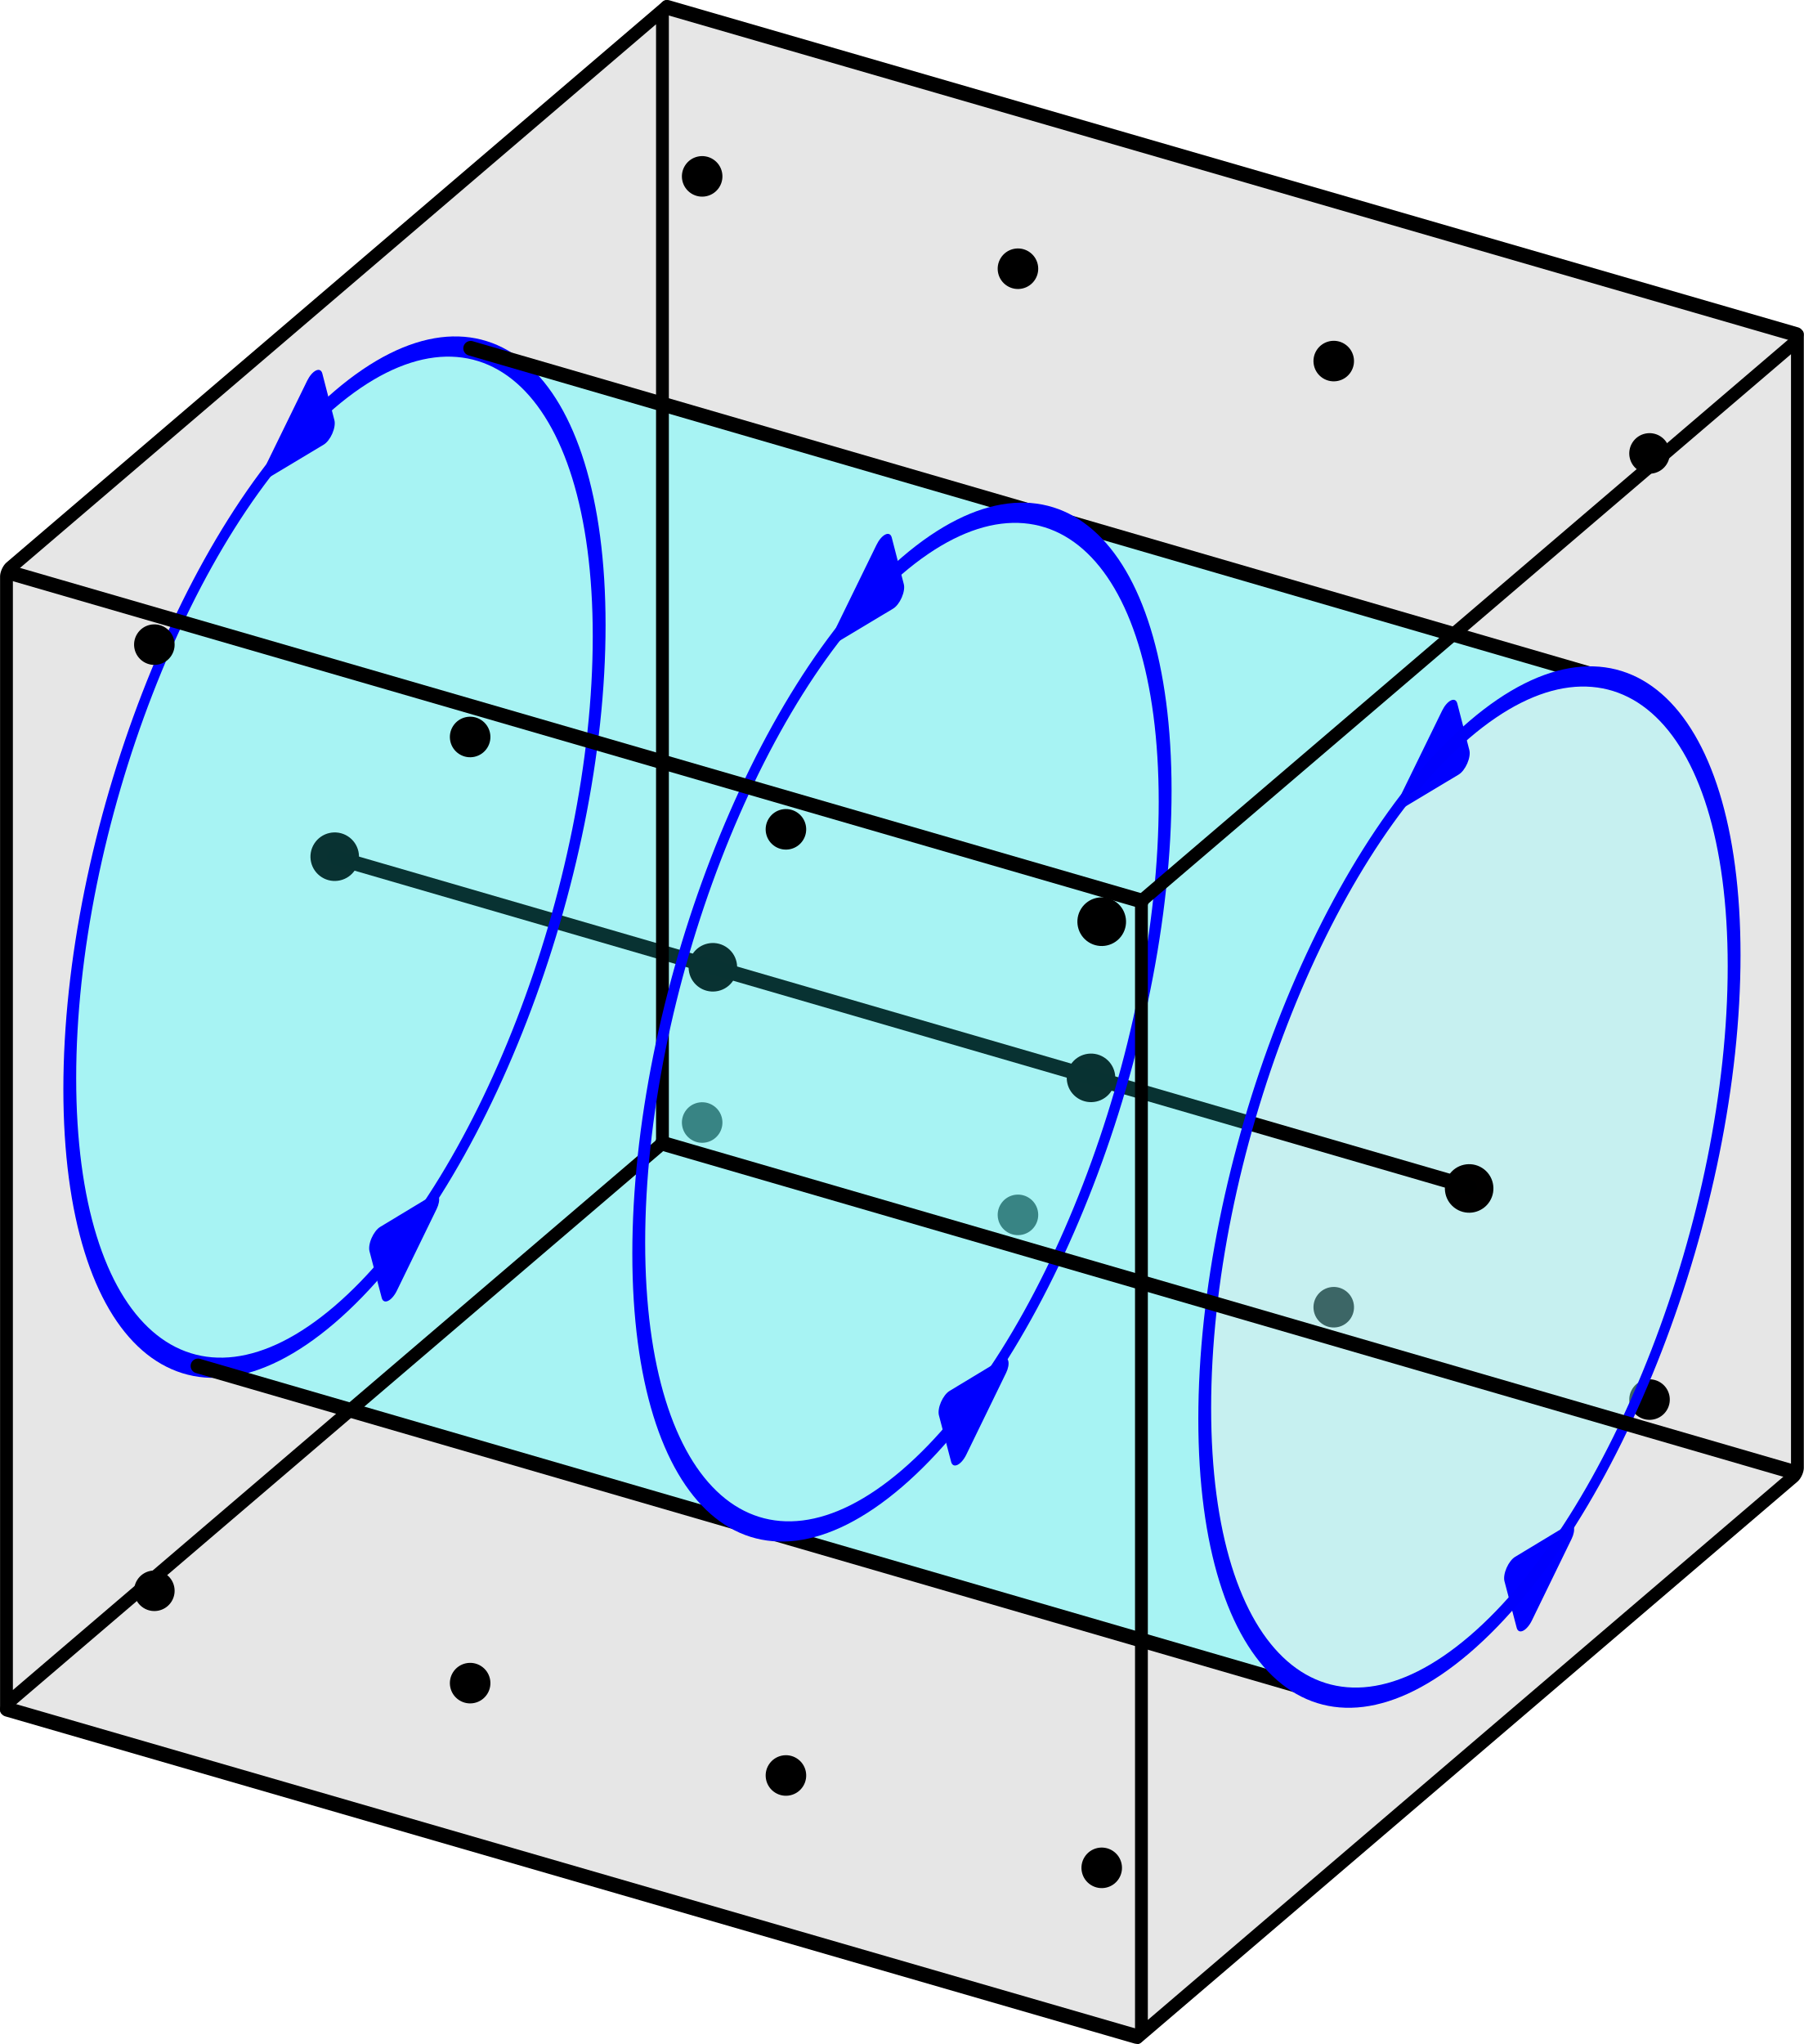
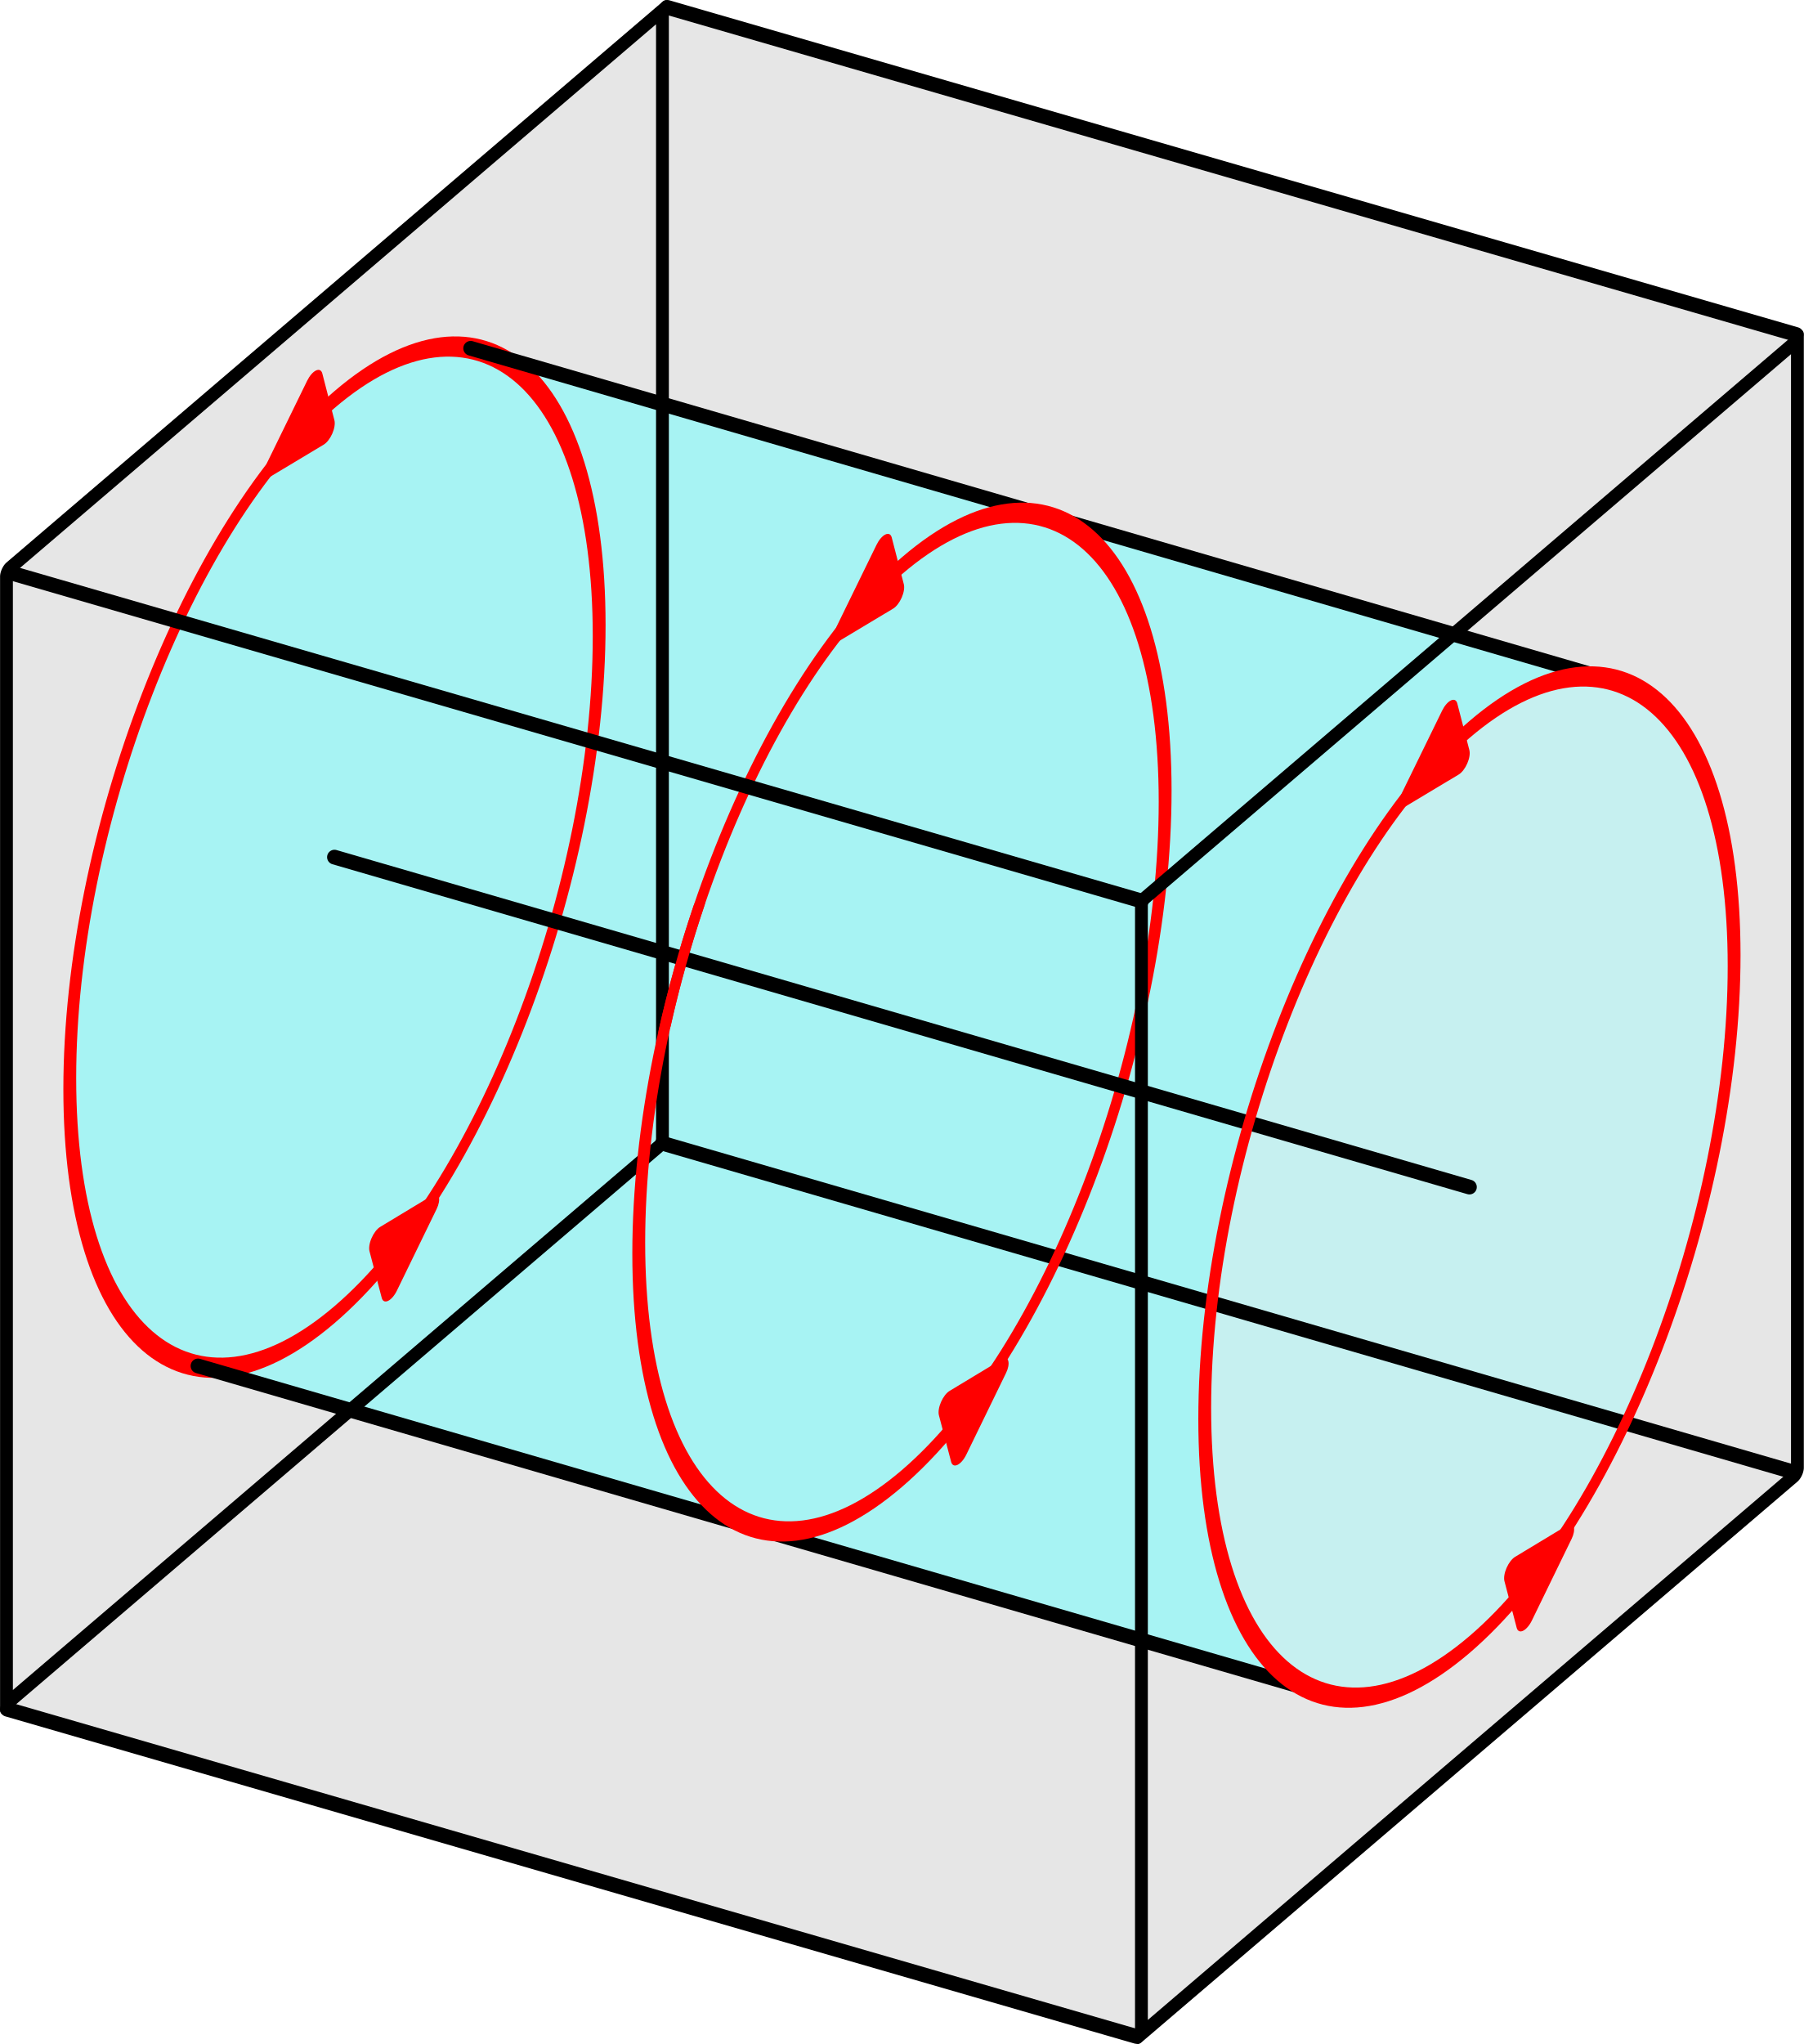
<svg xmlns="http://www.w3.org/2000/svg" width="366.853pt" height="415.598pt" viewBox="0 0 366.853 415.598" version="1.1" id="svg40" xml:space="preserve">
  <defs id="defs1">
    <marker style="overflow:visible" id="marker1" refX="0" refY="0" orient="auto-start-reverse" markerWidth="2.5" markerHeight="2.5" viewBox="0 0 1 1" preserveAspectRatio="xMidYMid">
      <path transform="scale(0.7)" d="m -0.211,-4.106 6.422,3.211 a 1,1 90 0 1 0,1.789 L -0.211,4.106 A 1.236,1.236 31.717 0 1 -2,3 v -6 a 1.236,1.236 148.283 0 1 1.789,-1.106 z" style="fill:context-stroke;fill-rule:evenodd;stroke:none" id="path1" />
    </marker>
    <style type="text/css" id="style1">*{stroke-linejoin: round; stroke-linecap: butt}</style>
    <clipPath id="p14eabe4785-5">
      <rect x="281.741" y="77.803" width="499.237" height="499.237" id="rect40-3" />
    </clipPath>
    <clipPath id="p14eabe4785-7">
      <rect x="281.741" y="77.803" width="499.237" height="499.237" id="rect40-32" />
    </clipPath>
    <marker style="overflow:visible" id="RoundedArrow-2-8" refX="0" refY="0" orient="auto-start-reverse" markerWidth="2.5" markerHeight="2.5" viewBox="0 0 1 1" preserveAspectRatio="xMidYMid">
      <path d="m 3.483,-2.874 -4.496,2.248 a 0.7,0.7 0 0 0 0,1.252 L 3.483,2.874 A 0.865,0.865 0 0 0 4.735,2.1 V -2.1 A 0.865,0.865 0 0 0 3.483,-2.874 Z" style="fill:context-stroke;fill-rule:evenodd;stroke:none;stroke-width:0.7" id="path8-1-0" />
    </marker>
  </defs>
  <g id="figure_1" transform="translate(-352.074,-123.4727)">
    <g id="g4" style="display:inline">
      <path style="fill:#e6e6e6;fill-opacity:1;stroke:none;stroke-width:1;stroke-linecap:round;stroke-linejoin:round;stroke-dasharray:none" d="M 486.801,125.568 V 355.929 L 353.391,469.937 V 239.576" id="path4" transform="translate(-2.5000001e-6)" />
      <path style="fill:#e6e6e6;fill-opacity:1;stroke:none;stroke-width:1;stroke-linecap:round;stroke-linejoin:round;stroke-dasharray:none" d="M 353.391,469.937 584.214,537.017 717.624,423.009 486.801,355.929 353.391,469.937" id="path2" transform="translate(-2.5000001e-6)" />
      <path style="fill:#e6e6e6;fill-opacity:1;stroke:none;stroke-width:1;stroke-linecap:round;stroke-linejoin:round;stroke-dasharray:none" d="M 717.624,423.009 V 192.649 L 486.801,125.568 V 355.929 Z" id="path3" transform="translate(-2.5000001e-6)" />
    </g>
-     <g id="g13-4" transform="matrix(0.8350861,-0.00610919,0.00610919,0.8350861,162.7089,17.18719)" style="stroke-width:1.197;stroke-linecap:butt;stroke-linejoin:round;fill:#000000;fill-opacity:1">
-       <circle style="fill:#000000;fill-opacity:1;stroke:none;stroke-width:1.197;stroke-linecap:round;stroke-linejoin:round;stroke-dasharray:none;stroke-opacity:1" id="path9-8-7-2-9-7" cx="550.323" cy="125.753" transform="rotate(32.74997)" r="4.936" />
-       <circle style="fill:#000000;fill-opacity:1;stroke:none;stroke-width:1.197;stroke-linecap:round;stroke-linejoin:round;stroke-dasharray:none;stroke-opacity:1" id="path9-8-7-2-9-9-9" cx="627.331" cy="103.623" transform="rotate(32.74997)" r="4.936" />
-       <circle style="fill:#000000;fill-opacity:1;stroke:none;stroke-width:1.197;stroke-linecap:round;stroke-linejoin:round;stroke-dasharray:none;stroke-opacity:1" id="path9-8-7-2-9-6-1" cx="704.338" cy="81.493" transform="rotate(32.74997)" r="4.936" />
-       <circle style="fill:#000000;fill-opacity:1;stroke:none;stroke-width:1.197;stroke-linecap:round;stroke-linejoin:round;stroke-dasharray:none;stroke-opacity:1" id="path9-8-7-2-9-96-73" cx="781.346" cy="59.363" transform="rotate(32.74997)" r="4.936" />
-     </g>
    <path id="path12663-0-1-9" style="mix-blend-mode:normal;fill:#96ffff;fill-opacity:0.4;stroke:none;stroke-width:1.147;stroke-linecap:round" d="m 482.05,652.876 c 1.184,-34.261 16.627,-64.888 40.183,-79.694 23.557,-14.807 51.407,-11.391 72.893,9.271 l 296.701,258.428 c 22.961,17.575 36.494,49.823 35.527,84.169 -0.966,34.346 -15.446,65.907 -38.982,80.938 -23.537,15.031 -51.466,11.795 -72.929,-8.682 L 516.986,737.378 c -22.853,-17.904 -36.12,-50.242 -34.936,-84.503 z" transform="matrix(0.7599188,-0.650018,0,1,-2.5000001e-6,2.5e-6)" />
-     <g id="g13-4-5" transform="rotate(-0.419148,-14056.631,-3112.691)" style="stroke-linecap:butt;stroke-linejoin:round">
-       <circle style="fill:#010000;fill-opacity:1;stroke:none;stroke-width:1;stroke-linecap:round;stroke-linejoin:round;stroke-dasharray:none;stroke-opacity:1" id="path9-8-7-2-9-7-8" cx="550.323" cy="125.753" transform="rotate(32.74997)" r="4.936" />
-       <circle style="fill:#010000;fill-opacity:1;stroke:none;stroke-width:1;stroke-linecap:round;stroke-linejoin:round;stroke-dasharray:none;stroke-opacity:1" id="path9-8-7-2-9-9-9-6" cx="627.331" cy="103.623" transform="rotate(32.74997)" r="4.936" />
-       <circle style="fill:#010000;fill-opacity:1;stroke:none;stroke-width:1;stroke-linecap:round;stroke-linejoin:round;stroke-dasharray:none;stroke-opacity:1" id="path9-8-7-2-9-6-1-8" cx="704.338" cy="81.493" transform="rotate(32.74997)" r="4.936" />
-       <circle style="fill:#010000;fill-opacity:1;stroke:none;stroke-width:1;stroke-linecap:round;stroke-linejoin:round;stroke-dasharray:none;stroke-opacity:1" id="path9-8-7-2-9-96-73-5" cx="781.346" cy="59.363" transform="rotate(32.74997)" r="4.936" />
-     </g>
-     <path style="display:inline;fill:none;stroke:#000000;stroke-width:3;stroke-linecap:round;stroke-linejoin:round;stroke-dasharray:none" d="M 420.096,297.752 650.919,364.833" id="path12668" transform="translate(-2.5000001e-6)" />
    <path id="path12663-0-1-9-4" style="mix-blend-mode:normal;fill:#2affff;fill-opacity:0.198;stroke:none;stroke-width:1;stroke-linecap:round;stroke-linejoin:round" d="m 683.369,262.651 c -16.703,-6.82 -37.628,7.755 -55.53,37.874 -17.901,30.119 -29.875,70.79 -30.775,105.821 -0.9,35.031 9.03,58.766 27.064,61.993 L 392.493,401.203 c -17.367,-3.049 -27.448,-26.763 -26.549,-61.794 0.9,-35.031 12.635,-75.695 30.536,-105.814 17.901,-30.119 39.065,-44.807 55.393,-38.111 l 231.343,66.837" transform="translate(-2.5000001e-6)" />
-     <g id="g8" transform="translate(-2.5000001e-6)" style="display:inline;stroke:#0000ff;stroke-opacity:1">
-       <path style="display:inline;fill:none;stroke:#0000ff;stroke-width:1.147;stroke-linecap:round;stroke-linejoin:round;stroke-dasharray:none;stroke-opacity:1;marker-start:url(#marker1);marker-end:url(#RoundedArrow-2-8)" id="path12663-0-1" transform="matrix(0.7599188,-0.650018,0,1,0,0)" d="m 567.696,748.045 a 70.84,93.028 0 0 1 -67.459,-28.61 70.84,93.028 0 0 1 -14.805,-91.04 70.84,93.028 0 0 1 52.674,-62.302" />
-       <path style="display:inline;fill:none;stroke:#0000ff;stroke-width:1.147;stroke-linecap:round;stroke-linejoin:round;stroke-dasharray:none;stroke-opacity:1;marker-start:url(#marker1);marker-end:url(#RoundedArrow-2-8)" id="path12663-0-1-3" transform="matrix(0.7599188,-0.650018,0,1,0,0)" d="m 720.087,880.447 a 70.84,93.028 0 0 1 -67.459,-28.61 70.84,93.028 0 0 1 -14.805,-91.04 70.84,93.028 0 0 1 52.674,-62.302" />
-       <path style="display:inline;fill:none;stroke:#0000ff;stroke-width:1.147;stroke-linecap:round;stroke-linejoin:round;stroke-dasharray:none;stroke-opacity:1;marker-start:url(#marker1);marker-end:url(#RoundedArrow-2-8)" id="path12663-0-1-3-7" transform="matrix(0.7599188,-0.650018,0,1,0,0)" d="m 871.443,1012.567 a 70.84,93.028 0 0 1 -67.459,-28.61 70.84,93.028 0 0 1 -14.805,-91.04 70.84,93.028 0 0 1 52.674,-62.302" />
+     <g id="g8" transform="translate(-2.5000001e-6)" style="display:inline;stroke:#ff0000;stroke-opacity:1">
+       <path style="display:inline;fill:none;stroke:#ff0000;stroke-width:1.147;stroke-linecap:round;stroke-linejoin:round;stroke-dasharray:none;stroke-opacity:1;marker-start:url(#marker1);marker-end:url(#RoundedArrow-2-8)" id="path12663-0-1" transform="matrix(0.7599188,-0.650018,0,1,0,0)" d="m 567.696,748.045 a 70.84,93.028 0 0 1 -67.459,-28.61 70.84,93.028 0 0 1 -14.805,-91.04 70.84,93.028 0 0 1 52.674,-62.302" />
+       <path style="display:inline;fill:none;stroke:#ff0000;stroke-width:1.147;stroke-linecap:round;stroke-linejoin:round;stroke-dasharray:none;stroke-opacity:1;marker-start:url(#marker1);marker-end:url(#RoundedArrow-2-8)" id="path12663-0-1-3" transform="matrix(0.7599188,-0.650018,0,1,0,0)" d="m 720.087,880.447 a 70.84,93.028 0 0 1 -67.459,-28.61 70.84,93.028 0 0 1 -14.805,-91.04 70.84,93.028 0 0 1 52.674,-62.302" />
+       <path style="display:inline;fill:none;stroke:#ff0000;stroke-width:1.147;stroke-linecap:round;stroke-linejoin:round;stroke-dasharray:none;stroke-opacity:1;marker-start:url(#marker1);marker-end:url(#RoundedArrow-2-8)" id="path12663-0-1-3-7" transform="matrix(0.7599188,-0.650018,0,1,0,0)" d="m 871.443,1012.567 a 70.84,93.028 0 0 1 -67.459,-28.61 70.84,93.028 0 0 1 -14.805,-91.04 70.84,93.028 0 0 1 52.674,-62.302" />
    </g>
    <g id="g12663-6" transform="matrix(1.007837,-1.737448,0,1.007047,-236.4484,1176.664)" style="display:inline;stroke-width:2.978;stroke-linecap:round;stroke-linejoin:round;stroke-dasharray:none">
      <rect style="fill:none;stroke:#000000;stroke-width:3.428;stroke-linecap:round;stroke-linejoin:round;stroke-dasharray:none" id="rect12663-5" width="175.463" height="228.749" x="775.764" y="-430.004" transform="matrix(0.7544212,0.6563906,0,1,0,0)" />
-       <ellipse style="fill:none;stroke:#0000ff;stroke-width:3.428;stroke-linecap:round;stroke-linejoin:round;stroke-dasharray:none;stroke-opacity:1" id="path12663-0" cx="863.146" cy="-315.097" transform="matrix(0.7547266,0.6560395,0,1,0,0)" rx="70.772" ry="92.377" />
+       <ellipse style="fill:none;stroke:#ff0000;stroke-width:3.428;stroke-linecap:round;stroke-linejoin:round;stroke-dasharray:none;stroke-opacity:1" id="path12663-0" cx="863.146" cy="-315.097" transform="matrix(0.7547266,0.6560395,0,1,0,0)" rx="70.772" ry="92.377" />
+       <path style="display:inline;stroke-width:3;stroke-dasharray:none;fill:none;stroke:#000000;stroke-linecap:round;stroke-linejoin:round" d="m 486.801,355.929 229.738,66.765" id="path12665" transform="matrix(0.9922244,1.711875,0,0.9930025,234.6099,-763.6598)" />
    </g>
    <g id="g2" style="display:inline;stroke-width:3;stroke-dasharray:none">
      <path style="display:inline;stroke-width:3;stroke-dasharray:none;fill:none;stroke:#000000;stroke-linecap:round;stroke-linejoin:round" d="m 392.342,401.204 230.823,67.08" id="path12668-5" transform="translate(-2.5000001e-6)" />
      <path style="display:inline;stroke-width:3;stroke-dasharray:none;fill:none;stroke:#000000;stroke-linecap:round;stroke-linejoin:round" d="m 447.799,194.292 230.198,66.977" id="path12668-3" transform="translate(-2.5000001e-6)" />
-       <ellipse style="fill:none;stroke:#0000ff;stroke-width:3.444;stroke-linecap:round;stroke-linejoin:round;stroke-dasharray:none;stroke-opacity:1" id="path12663-0-8" cx="705.636" cy="790.807" transform="matrix(0.7589008,-0.6512063,0,1,0,0)" rx="70.533" ry="92.795" />
+       <ellipse style="fill:none;stroke:#ff0000;stroke-width:3.444;stroke-linecap:round;stroke-linejoin:round;stroke-dasharray:none;stroke-opacity:1" id="path12663-0-8" cx="705.636" cy="790.807" transform="matrix(0.7589008,-0.6512063,0,1,0,0)" rx="70.533" ry="92.795" />
    </g>
-     <g id="g14" transform="matrix(0.8351085,0,0,0.8351085,88.30063,54.62737)" style="stroke-width:1.197;fill:#000000;fill-opacity:1">
-       <g id="g13-3" transform="rotate(-0.4191483,-37573.1,-12317.009)" style="stroke-width:1.197;stroke-linecap:butt;stroke-linejoin:round;fill:#000000;fill-opacity:1">
-         <circle style="fill:#000000;fill-opacity:1;stroke:none;stroke-width:1.197;stroke-linecap:round;stroke-linejoin:round;stroke-dasharray:none;stroke-opacity:1" id="path9-8-7-2-9-0" cx="550.323" cy="125.753" transform="rotate(32.74997)" r="4.936" />
-         <circle style="fill:#000000;fill-opacity:1;stroke:none;stroke-width:1.197;stroke-linecap:round;stroke-linejoin:round;stroke-dasharray:none;stroke-opacity:1" id="path9-8-7-2-9-9-77" cx="627.331" cy="103.623" transform="rotate(32.74997)" r="4.936" />
-         <circle style="fill:#000000;fill-opacity:1;stroke:none;stroke-width:1.197;stroke-linecap:round;stroke-linejoin:round;stroke-dasharray:none;stroke-opacity:1" id="path9-8-7-2-9-6-7" cx="704.338" cy="81.493" transform="rotate(32.74997)" r="4.936" />
-         <circle style="fill:#000000;fill-opacity:1;stroke:none;stroke-width:1.197;stroke-linecap:round;stroke-linejoin:round;stroke-dasharray:none;stroke-opacity:1" id="path9-8-7-2-9-96-7" cx="781.346" cy="59.363" transform="rotate(32.74997)" r="4.936" />
-       </g>
-       <g id="g13" transform="rotate(-0.419148,9433.765,6091.487)" style="stroke-width:1.197;fill:#000000;fill-opacity:1">
-         <circle style="fill:#000000;fill-opacity:1;stroke:none;stroke-width:1.197;stroke-linecap:round;stroke-linejoin:round;stroke-dasharray:none;stroke-opacity:1" id="path9-8-7-2-9" cx="550.323" cy="125.753" transform="rotate(32.74997)" r="4.936" />
-         <circle style="fill:#000000;fill-opacity:1;stroke:none;stroke-width:1.197;stroke-linecap:round;stroke-linejoin:round;stroke-dasharray:none;stroke-opacity:1" id="path9-8-7-2-9-9" cx="627.331" cy="103.623" transform="rotate(32.74997)" r="4.936" />
-         <circle style="fill:#000000;fill-opacity:1;stroke:none;stroke-width:1.197;stroke-linecap:round;stroke-linejoin:round;stroke-dasharray:none;stroke-opacity:1" id="path9-8-7-2-9-6" cx="704.338" cy="81.493" transform="rotate(32.74997)" r="4.936" />
-         <circle style="fill:#000000;fill-opacity:1;stroke:none;stroke-width:1.197;stroke-linecap:round;stroke-linejoin:round;stroke-dasharray:none;stroke-opacity:1" id="path9-8-7-2-9-96" cx="781.346" cy="59.363" transform="rotate(32.74997)" r="4.936" />
-       </g>
-       <g id="g13-1" transform="rotate(-0.4191483,-22055.494,5976.433)" style="stroke-width:1.197;stroke-linecap:butt;stroke-linejoin:round;fill:#000000;fill-opacity:1">
-         <circle style="fill:#000000;fill-opacity:1;stroke:none;stroke-width:1.197;stroke-linecap:round;stroke-linejoin:round;stroke-dasharray:none;stroke-opacity:1" id="path9-8-7-2-9-3" cx="550.323" cy="125.753" transform="rotate(32.74997)" r="4.936" />
-         <circle style="fill:#000000;fill-opacity:1;stroke:none;stroke-width:1.197;stroke-linecap:round;stroke-linejoin:round;stroke-dasharray:none;stroke-opacity:1" id="path9-8-7-2-9-9-7" cx="627.331" cy="103.623" transform="rotate(32.74997)" r="4.936" />
-         <circle style="fill:#000000;fill-opacity:1;stroke:none;stroke-width:1.197;stroke-linecap:round;stroke-linejoin:round;stroke-dasharray:none;stroke-opacity:1" id="path9-8-7-2-9-6-5" cx="704.338" cy="81.493" transform="rotate(32.74997)" r="4.936" />
-         <circle style="fill:#000000;fill-opacity:1;stroke:none;stroke-width:1.197;stroke-linecap:round;stroke-linejoin:round;stroke-dasharray:none;stroke-opacity:1" id="path9-8-7-2-9-96-9" cx="781.346" cy="59.363" transform="rotate(32.74997)" r="5.924" />
-       </g>
-     </g>
+     <path style="display:inline;fill:none;stroke:#000000;stroke-width:3;stroke-linecap:round;stroke-linejoin:round;stroke-dasharray:none" d="M 420.096,297.752 650.919,364.833" id="path12668" transform="translate(-2.5000001e-6)" />
+     <path style="display:inline;stroke-width:3.444;stroke-dasharray:none;fill:none;stroke:#ff0000;stroke-linecap:round;stroke-linejoin:round;stroke-opacity:1" id="path12663-0-8-2" transform="matrix(0.7589008,-0.6512063,0,1,-2.5000001e-6,0)" d="m 642.105,750.497 a 70.533,92.795 0 0 1 9.097,-18.701" />
    <g id="g12663" transform="matrix(1.007837,-1.737448,0,1.007047,-5.625432,1243.744)" style="display:inline;stroke-width:2.978;stroke-linecap:round;stroke-dasharray:none">
      <rect style="fill:none;stroke:#000000;stroke-width:3.428;stroke-linecap:round;stroke-linejoin:round;stroke-dasharray:none" id="rect12663" width="175.463" height="228.749" x="775.764" y="-430.004" transform="matrix(0.7544212,0.6563906,0,1,0,0)" />
-       <ellipse style="fill:none;stroke:#0000fc;stroke-width:3.428;stroke-linecap:round;stroke-linejoin:round;stroke-dasharray:none;stroke-opacity:1" id="path12663" cx="863.146" cy="-315.097" transform="matrix(0.7547266,0.6560395,0,1,0,0)" rx="70.772" ry="92.377" />
+       <ellipse style="fill:none;stroke:#ff0000;stroke-width:3.428;stroke-linecap:round;stroke-linejoin:round;stroke-dasharray:none;stroke-opacity:1" id="path12663" cx="863.146" cy="-315.097" transform="matrix(0.7547266,0.6560395,0,1,0,0)" rx="70.772" ry="92.377" />
    </g>
    <g id="g1" style="display:inline;stroke-width:3;stroke-dasharray:none" transform="translate(-2.5000001e-6)">
      <path style="fill:none;stroke:#000000;stroke-width:3;stroke-linecap:round;stroke-linejoin:round;stroke-dasharray:none" d="m 487.786,124.973 229.579,66.51" id="path12664" />
-       <path style="fill:none;stroke:#000000;stroke-width:3;stroke-linecap:round;stroke-linejoin:round;stroke-dasharray:none" d="m 486.801,355.929 229.738,66.765" id="path12665" />
      <path style="fill:none;stroke:#000000;stroke-width:3;stroke-linecap:round;stroke-linejoin:round;stroke-dasharray:none" d="M 583.216,537.534 353.574,471.013" id="path12666" />
      <path style="fill:none;stroke:#000000;stroke-width:3;stroke-linecap:round;stroke-linejoin:round;stroke-dasharray:none" d="M 584.214,306.656 354.101,239.908" id="path12667" />
    </g>
  </g>
  <defs id="defs40">
    <clipPath id="p14eabe4785">
      <rect x="281.741" y="77.803" width="499.237" height="499.237" id="rect40" />
    </clipPath>
  </defs>
</svg>
